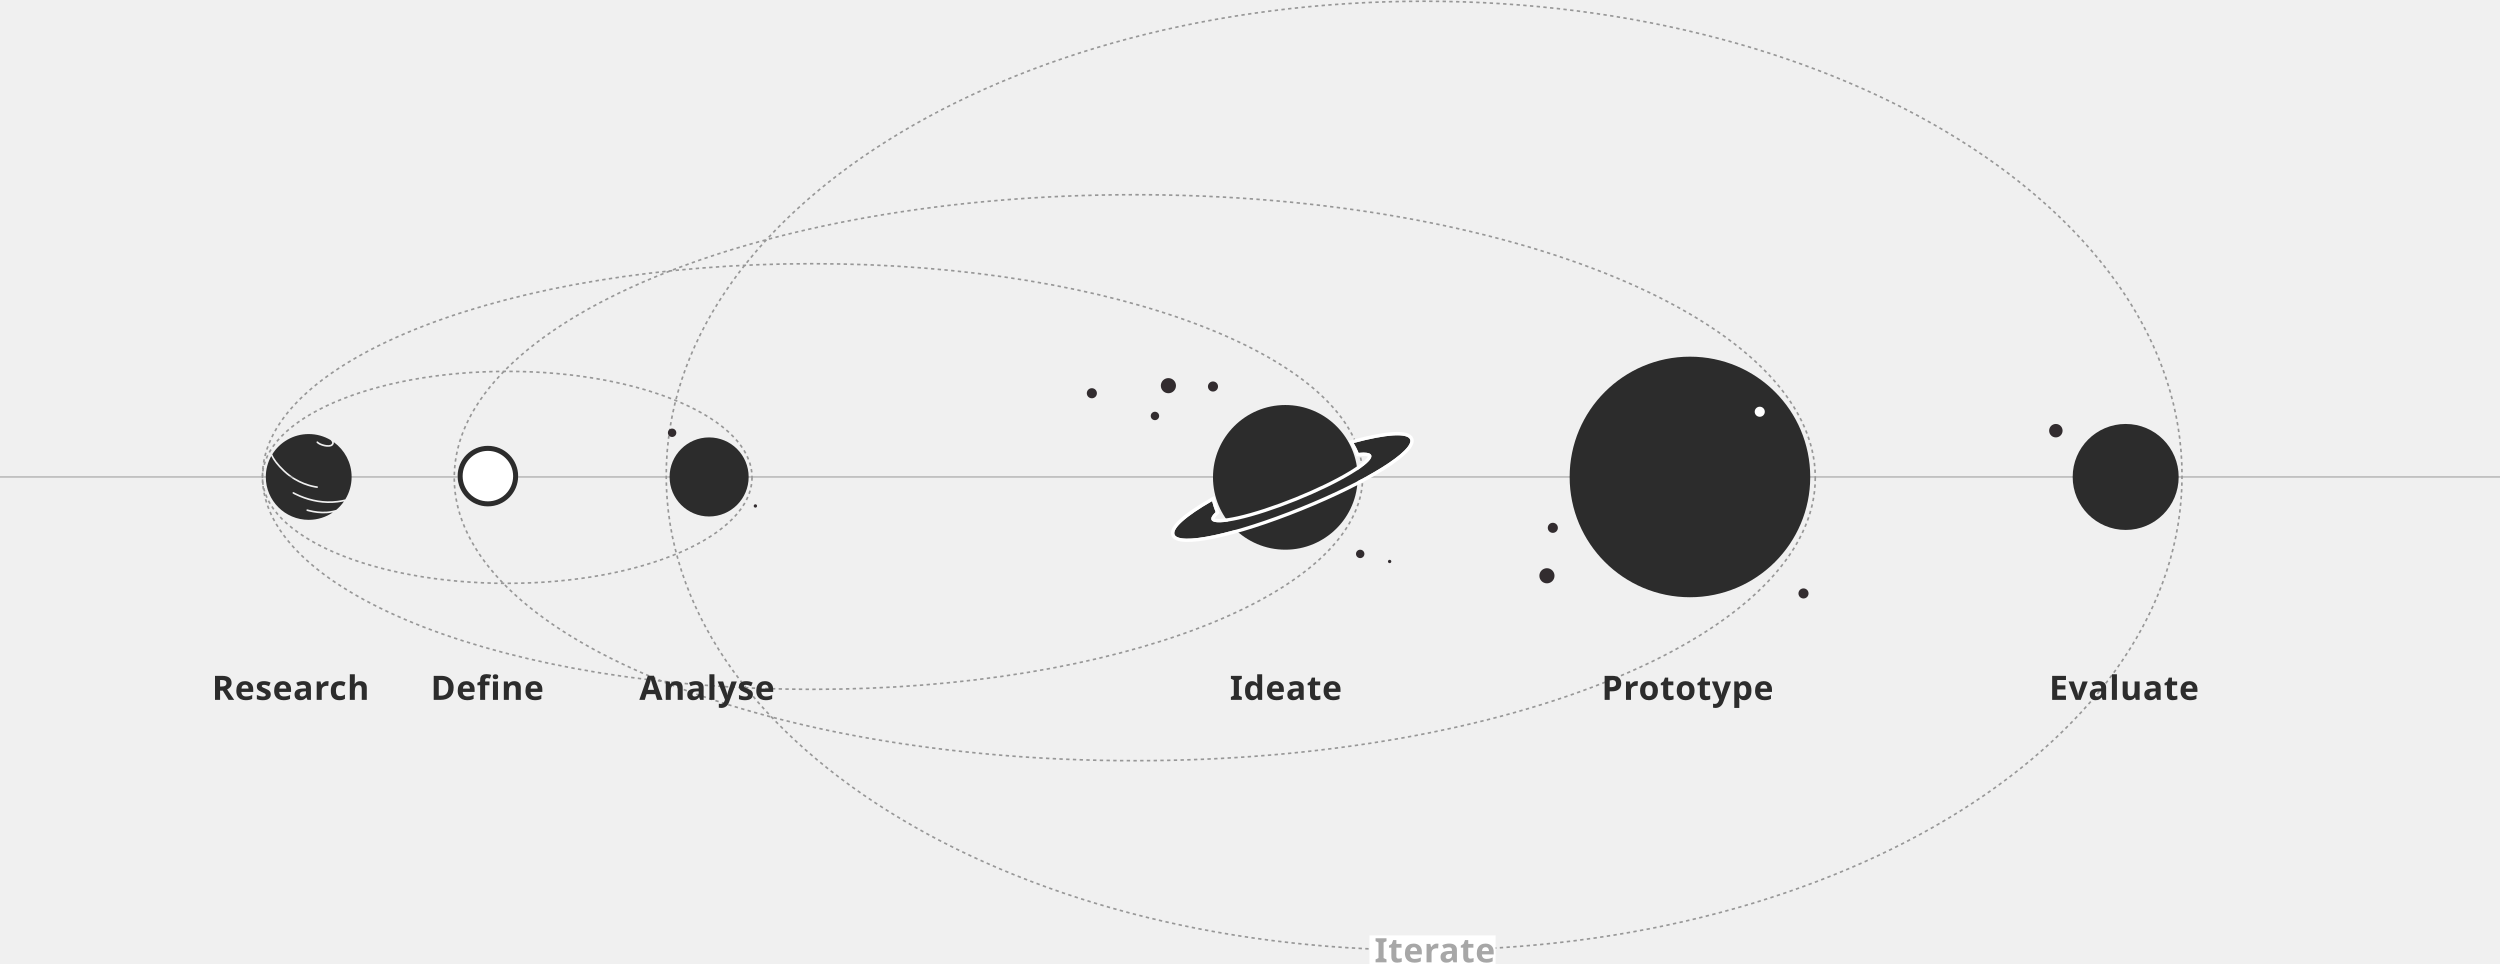
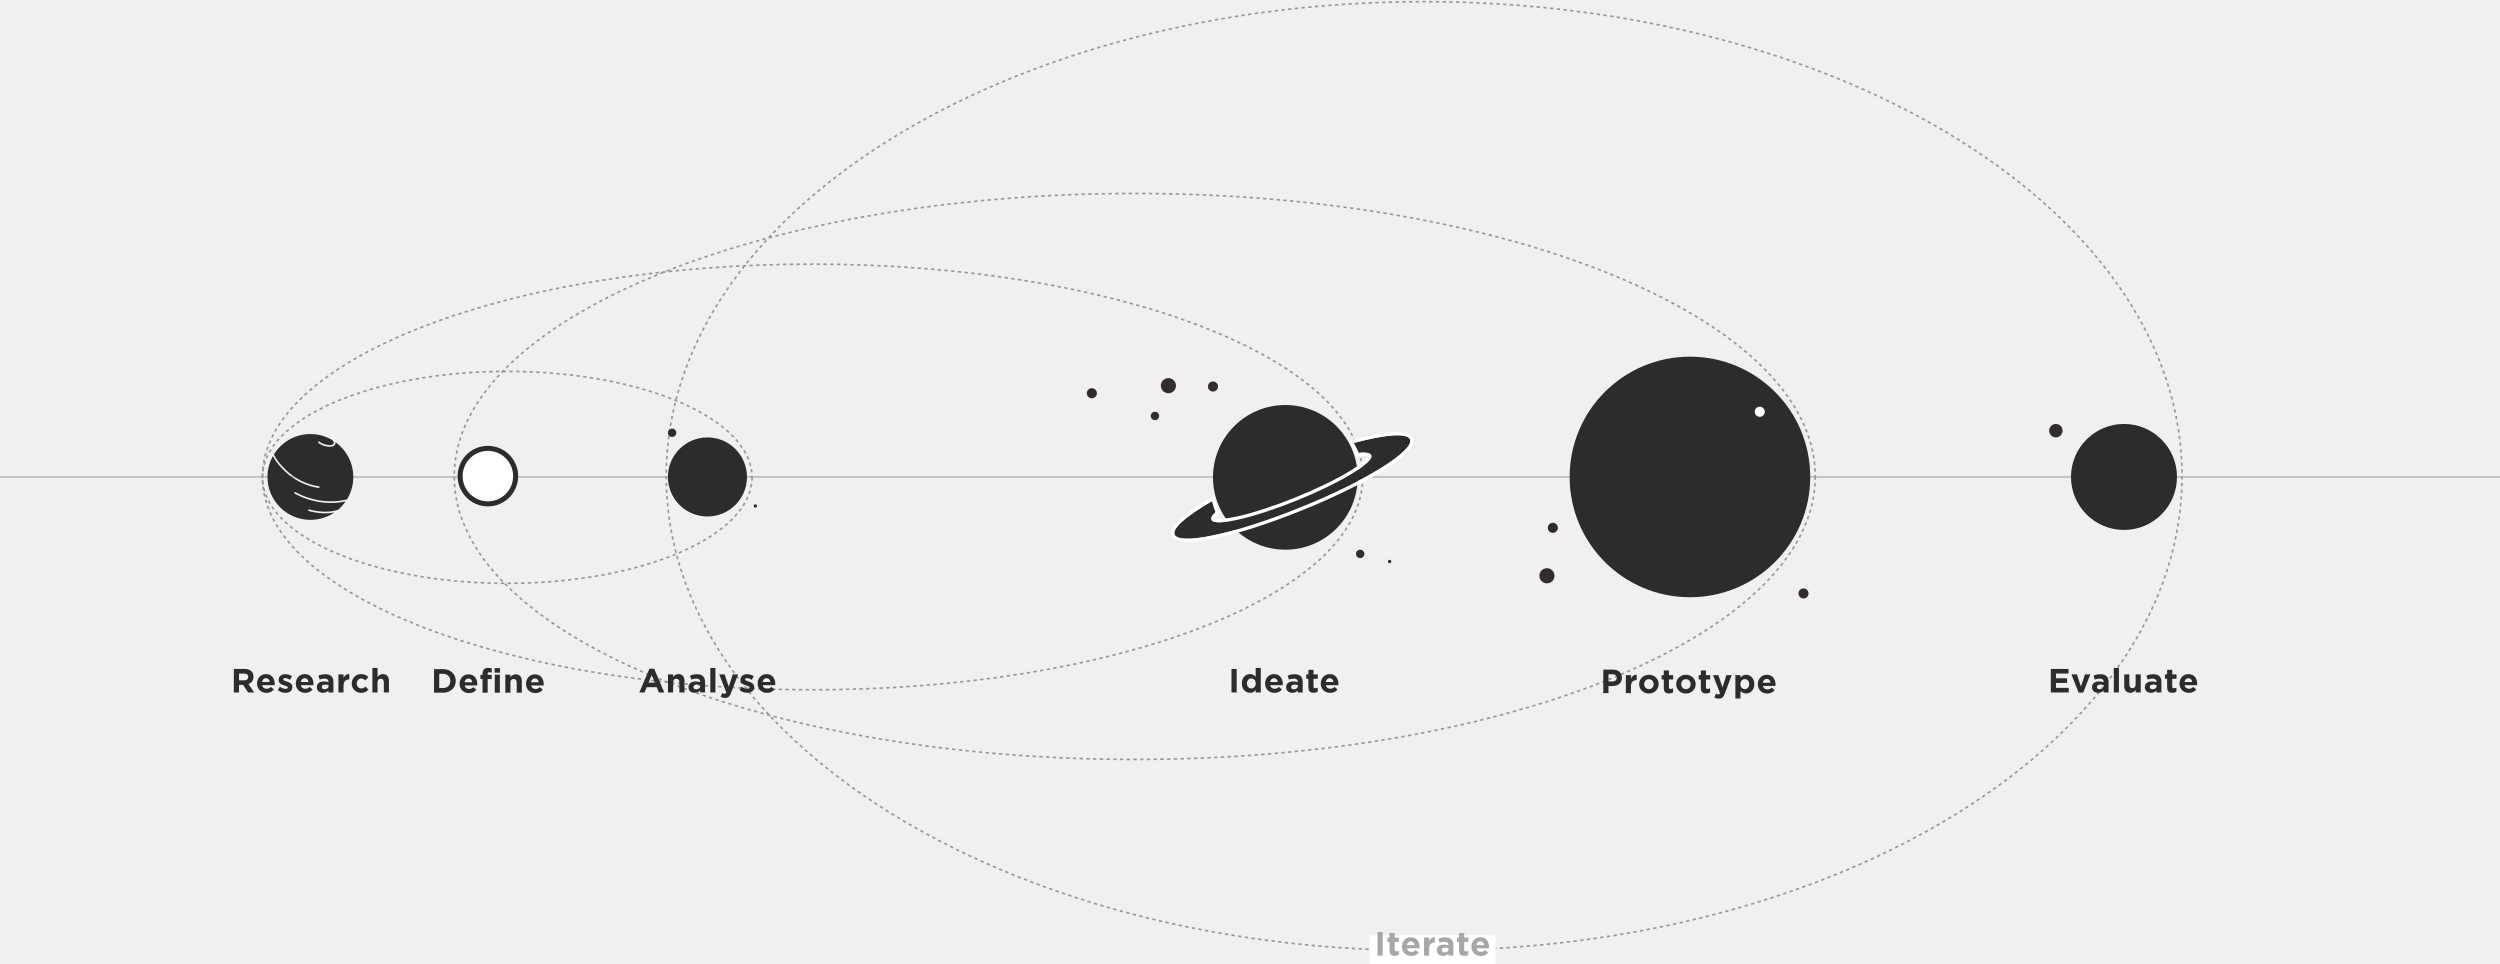
<svg xmlns="http://www.w3.org/2000/svg" xmlns:xlink="http://www.w3.org/1999/xlink" width="1486px" height="573px" viewBox="0 0 1486 573" version="1.1">
  <defs>
    <circle id="path-1" cx="290" cy="283" r="18" />
    <path d="M22.466,57.108 C7.449,65.745 -1.361,73.241 0.172,77.035 C2.862,83.692 36.383,76.426 75.044,60.805 C113.706,45.185 142.866,27.126 140.177,20.469 C138.534,16.404 125.395,17.531 106.608,22.582 C107.719,24.434 108.712,26.387 109.575,28.435 C113.814,28.025 116.491,28.443 117.046,29.815 C118.786,34.122 98.939,46.203 72.717,56.797 C46.494,67.392 23.826,72.488 22.086,68.181 C21.651,67.106 22.562,65.546 24.581,63.646 C24.566,63.608 24.55,63.569 24.534,63.53 C23.678,61.411 22.991,59.265 22.466,57.108 Z" id="path-2" />
  </defs>
  <g id="Content" stroke="none" stroke-width="1" fill="none" fill-rule="evenodd">
-     <g id="Artboard-Copy-2" transform="translate(-505, -3162)">
-       <g id="Group-10" transform="translate(505, 3162)">
-         <path d="M0.5,283.5 L1485.501,283.5" id="Line" stroke="#BCBCBC" stroke-linecap="square" />
-         <circle id="Oval-Copy-6" fill="#2C2C2C" cx="1263.5" cy="283.5" r="31.5" />
-         <circle id="Oval-Copy-7" fill="#2C2C2C" cx="421.5" cy="283.5" r="23.5" />
-         <g id="Oval-Copy-9">
-           <use fill="#FFFFFF" fill-rule="evenodd" xlink:href="#path-1" />
-           <circle stroke="#2C2C2C" stroke-width="3" cx="290" cy="283" r="16.5" />
+     <g id="Artboard-4">
+       <path d="M0.5,283.5 L1485.501,283.5" id="Line" stroke="#BCBCBC" stroke-linecap="square" />
+       <circle id="Oval-Copy-6" fill="#2C2C2C" cx="1262.5" cy="283.5" r="31.5" />
+       <circle id="Oval-Copy-7" fill="#2C2C2C" cx="420.5" cy="283.5" r="23.5" />
+       <g id="Oval-Copy-9">
+         <use fill="#FFFFFF" fill-rule="evenodd" xlink:href="#path-1" />
+         <circle stroke="#2C2C2C" stroke-width="3" cx="290" cy="283" r="16.5" />
+       </g>
+       <circle id="Oval-Copy-11" fill="#2C2C2C" cx="1004.5" cy="283.5" r="71.5" />
+       <ellipse id="Oval-4-Copy-5" stroke="#979797" stroke-dasharray="2" cx="846.5" cy="283" rx="450.5" ry="282" />
+       <ellipse id="Oval-4-Copy-6" stroke="#979797" stroke-dasharray="2,2" cx="483" cy="283.5" rx="327" ry="126.5" />
+       <ellipse id="Oval-4-Copy-7" stroke="#979797" stroke-dasharray="2,2" cx="301.5" cy="283.742" rx="145.5" ry="63" />
+       <g id="Group-9" transform="translate(698, 240.7421)">
+         <circle id="Oval-Copy-18" fill="#2C2C2C" cx="66" cy="43" r="43" />
+         <g id="Combined-Shape">
+           <use fill="#2C2C2C" fill-rule="evenodd" xlink:href="#path-2" />
+           <path stroke="#FFFFFF" stroke-width="2" d="M21.968,56.241 C5.922,65.47 -2.558,72.947 -0.755,77.409 C2.304,84.98 35.909,77.696 75.419,61.733 C114.929,45.77 144.163,27.665 141.104,20.095 C139.185,15.346 126.363,16.235 106.348,21.616 L105.069,21.96 L105.75,23.096 C106.846,24.923 107.816,26.835 108.653,28.823 L108.938,29.501 L109.671,29.43 C113.564,29.054 115.821,29.454 116.118,30.189 C116.665,31.542 112.562,35.398 104.847,40.094 C96.638,45.091 85.059,50.732 72.342,55.87 C59.626,61.008 47.378,64.994 38.001,67.102 C29.189,69.083 23.56,69.159 23.013,67.806 C22.8,67.279 23.488,66.048 25.267,64.375 L25.768,63.902 L25.506,63.265 C25.484,63.211 25.484,63.211 25.461,63.156 C24.63,61.098 23.955,59 23.438,56.872 L23.123,55.577 L21.968,56.241 Z" />
        </g>
-         <circle id="Oval-Copy-11" fill="#2C2C2C" cx="1004.5" cy="283.5" r="71.5" />
-         <ellipse id="Oval-4-Copy-5" stroke="#979797" stroke-dasharray="2" cx="846.5" cy="282.742" rx="450.5" ry="282" />
-         <ellipse id="Oval-4-Copy-6" stroke="#979797" stroke-dasharray="2,2" cx="483" cy="283.242" rx="327" ry="126.5" />
-         <ellipse id="Oval-4-Copy-7" stroke="#979797" stroke-dasharray="2,2" cx="301.5" cy="283.742" rx="145.5" ry="63" />
-         <g id="Group-9" transform="translate(698, 240.7421)">
-           <circle id="Oval-Copy-18" fill="#2C2C2C" cx="66" cy="43" r="43" />
-           <g id="Combined-Shape">
-             <use fill="#2C2C2C" fill-rule="evenodd" xlink:href="#path-2" />
-             <path stroke="#FFFFFF" stroke-width="2" d="M21.968,56.241 C5.922,65.47 -2.558,72.947 -0.755,77.409 C2.304,84.98 35.909,77.696 75.419,61.733 C114.929,45.77 144.163,27.665 141.104,20.095 C139.185,15.346 126.363,16.235 106.348,21.616 L105.069,21.96 L105.75,23.096 C106.846,24.923 107.816,26.835 108.653,28.823 L108.938,29.501 L109.671,29.43 C113.564,29.054 115.821,29.454 116.118,30.189 C116.665,31.542 112.562,35.398 104.847,40.094 C96.638,45.091 85.059,50.732 72.342,55.87 C59.626,61.008 47.378,64.994 38.001,67.102 C29.189,69.083 23.56,69.159 23.013,67.806 C22.8,67.279 23.488,66.048 25.267,64.375 L25.768,63.902 L25.506,63.265 C25.484,63.211 25.484,63.211 25.461,63.156 C24.63,61.098 23.955,59 23.438,56.872 L23.123,55.577 L21.968,56.241 Z" />
-           </g>
-         </g>
-         <circle id="Oval-2-Copy-4" fill="#FFFFFF" cx="1046" cy="244.742" r="3" />
-         <circle id="Oval-2-Copy-14" fill="#322C2F" cx="721" cy="229.742" r="3" />
-         <circle id="Oval-2-Copy-15" fill="#322C2F" cx="649" cy="233.742" r="3" />
-         <circle id="Oval-2-Copy-16" fill="#322C2F" cx="694.5" cy="229.242" r="4.5" />
-         <circle id="Oval-2-Copy-17" fill="#322C2F" cx="919.5" cy="342.242" r="4.5" />
-         <circle id="Oval-2-Copy-18" fill="#322C2F" cx="1072" cy="352.742" r="3" />
-         <circle id="Oval-2-Copy-19" fill="#322C2F" cx="1222" cy="256" r="4" />
-         <circle id="Oval-2-Copy-20" fill="#322C2F" cx="923" cy="313.742" r="3" />
-         <circle id="Oval-2-Copy-21" fill="#322C2F" cx="686.5" cy="247.242" r="2.5" />
-         <circle id="Oval-2-Copy-22" fill="#322C2F" cx="808.5" cy="329.242" r="2.5" />
-         <circle id="Oval-2-Copy-23" fill="#322C2F" cx="826" cy="333.742" r="1" />
-         <circle id="Oval-2-Copy-24" fill="#322C2F" cx="399.5" cy="257.242" r="2.5" />
-         <circle id="Oval-2-Copy-25" fill="#322C2F" transform="translate(449, 300.7421) scale(1, -1) translate(-449, -300.7421) " cx="449" cy="300.742" r="1" />
-         <ellipse id="Oval-4-Copy-8" stroke="#979797" stroke-dasharray="2,2" cx="674.5" cy="283.947" rx="404.5" ry="168.205" />
-         <path d="M198.413,262.813 C204.826,267.445 209,274.985 209,283.5 C209,288.383 207.627,292.946 205.247,296.824 C203.832,297.181 202.253,297.472 200.501,297.691 C192.695,298.665 185.125,297.201 178.421,294.387 C177.36,293.942 176.417,293.5 175.603,293.08 C175.319,292.934 175.072,292.801 174.863,292.685 C174.739,292.616 174.657,292.568 174.617,292.544 C174.38,292.402 174.073,292.479 173.931,292.716 C173.789,292.953 173.867,293.26 174.104,293.402 C174.152,293.431 174.243,293.484 174.376,293.558 C174.594,293.68 174.851,293.818 175.145,293.969 C175.982,294.4 176.949,294.854 178.034,295.309 C184.887,298.185 192.624,299.681 200.624,298.683 C202,298.511 203.275,298.295 204.453,298.038 C203.151,299.91 201.605,301.6 199.86,303.061 C198.598,303.436 197.171,303.737 195.592,303.943 C195.147,304.001 194.695,304.046 194.235,304.079 C190.645,304.336 186.965,303.853 183.747,303.035 C183.274,302.914 182.939,302.818 182.765,302.764 C182.501,302.681 182.221,302.828 182.138,303.091 C182.055,303.355 182.202,303.635 182.465,303.718 C182.515,303.733 182.608,303.761 182.741,303.799 C182.96,303.862 183.214,303.931 183.501,304.004 C186.813,304.846 190.593,305.342 194.307,305.077 C194.785,305.042 195.257,304.995 195.721,304.935 C196.46,304.838 197.168,304.721 197.844,304.586 C193.758,307.371 188.819,309 183.5,309 C169.417,309 158,297.583 158,283.5 C158,278.986 159.173,274.745 161.231,271.067 C162.376,273.622 164.7,276.677 168.458,280.269 C169.566,281.327 170.727,282.302 171.934,283.197 C175.544,285.87 179.411,287.723 183.279,288.901 C184.634,289.314 185.893,289.613 187.024,289.817 C187.422,289.888 187.776,289.943 188.082,289.983 C188.268,290.007 188.398,290.021 188.469,290.027 C188.744,290.051 188.986,289.847 189.01,289.572 C189.034,289.297 188.83,289.055 188.555,289.031 C188.499,289.026 188.383,289.013 188.211,288.991 C187.921,288.953 187.583,288.901 187.202,288.832 C186.107,288.635 184.886,288.345 183.57,287.944 C179.806,286.798 176.042,284.994 172.529,282.393 C171.355,281.523 170.226,280.575 169.149,279.546 C165.071,275.649 162.781,272.506 161.851,270.019 C166.355,262.802 174.367,258 183.5,258 C188.246,258 192.69,259.297 196.495,261.555 C197.519,262.529 197.717,263.369 197.02,264.046 C195.602,265.425 190.179,263.922 188.986,262.509 C188.808,262.297 188.493,262.271 188.282,262.449 C188.071,262.627 188.044,262.942 188.222,263.153 C189.741,264.955 195.795,266.631 197.717,264.763 C198.331,264.167 198.54,263.5 198.413,262.813 Z" id="Combined-Shape" fill="#2C2C2C" />
-         <text id="Evaluate" font-family="Gotham-Bold, Gotham" font-size="20" font-weight="bold" line-spacing="12" letter-spacing="0.364" fill="#2C2C2C">
-           <tspan x="1218" y="416">Evaluate</tspan>
-         </text>
-         <text id="Define" font-family="Gotham-Bold, Gotham" font-size="20" font-weight="bold" line-spacing="12" letter-spacing="0.364" fill="#2C2C2C">
-           <tspan x="256" y="416">Define</tspan>
-         </text>
-         <text id="Research" font-family="Gotham-Bold, Gotham" font-size="20" font-weight="bold" line-spacing="12" letter-spacing="0.364" fill="#2C2C2C">
-           <tspan x="126" y="416">Research</tspan>
-         </text>
-         <text id="Analyse" font-family="Gotham-Bold, Gotham" font-size="20" font-weight="bold" line-spacing="12" letter-spacing="0.364" fill="#2C2C2C">
-           <tspan x="380" y="416">Analyse</tspan>
-         </text>
-         <text id="Prototype" font-family="Gotham-Bold, Gotham" font-size="20" font-weight="bold" line-spacing="12" letter-spacing="0.364" fill="#2C2C2C">
-           <tspan x="952" y="416">Prototype</tspan>
-         </text>
-         <text id="Ideate" font-family="Gotham-Bold, Gotham" font-size="20" font-weight="bold" line-spacing="12" letter-spacing="0.364" fill="#2C2C2C">
-           <tspan x="731" y="416">Ideate</tspan>
-         </text>
-         <rect id="Rectangle-12" fill="#FFFFFF" x="814" y="556" width="75" height="17" />
-         <text id="Iterate" font-family="Gotham-Bold, Gotham" font-size="20" font-weight="bold" line-spacing="12" letter-spacing="0.364" fill="#A7A7A7">
-           <tspan x="817" y="572">Iterate</tspan>
-         </text>
      </g>
+       <circle id="Oval-2-Copy-4" fill="#FFFFFF" cx="1046" cy="244.742" r="3" />
+       <circle id="Oval-2-Copy-14" fill="#322C2F" cx="721" cy="229.742" r="3" />
+       <circle id="Oval-2-Copy-15" fill="#322C2F" cx="649" cy="233.742" r="3" />
+       <circle id="Oval-2-Copy-16" fill="#322C2F" cx="694.5" cy="229.242" r="4.5" />
+       <circle id="Oval-2-Copy-17" fill="#322C2F" cx="919.5" cy="342.242" r="4.5" />
+       <circle id="Oval-2-Copy-18" fill="#322C2F" cx="1072" cy="352.742" r="3" />
+       <circle id="Oval-2-Copy-19" fill="#322C2F" cx="1222" cy="256" r="4" />
+       <circle id="Oval-2-Copy-20" fill="#322C2F" cx="923" cy="313.742" r="3" />
+       <circle id="Oval-2-Copy-21" fill="#322C2F" cx="686.5" cy="247.242" r="2.5" />
+       <circle id="Oval-2-Copy-22" fill="#322C2F" cx="808.5" cy="329.242" r="2.5" />
+       <circle id="Oval-2-Copy-23" fill="#322C2F" cx="826" cy="333.742" r="1" />
+       <circle id="Oval-2-Copy-24" fill="#322C2F" cx="399.5" cy="257.242" r="2.5" />
+       <circle id="Oval-2-Copy-25" fill="#322C2F" transform="translate(449, 300.7421) scale(1, -1) translate(-449, -300.7421) " cx="449" cy="300.742" r="1" />
+       <ellipse id="Oval-4-Copy-8" stroke="#979797" stroke-dasharray="2,2" cx="674.5" cy="283.205" rx="404.5" ry="168.205" />
+       <path d="M199.413,262.813 C205.826,267.445 210,274.985 210,283.5 C210,288.383 208.627,292.946 206.247,296.824 C204.832,297.181 203.253,297.472 201.501,297.691 C193.695,298.665 186.125,297.201 179.421,294.387 C178.36,293.942 177.417,293.5 176.603,293.08 C176.319,292.934 176.072,292.801 175.863,292.685 C175.739,292.616 175.657,292.568 175.617,292.544 C175.38,292.402 175.073,292.479 174.931,292.716 C174.789,292.953 174.867,293.26 175.104,293.402 C175.152,293.431 175.243,293.484 175.376,293.558 C175.594,293.68 175.851,293.818 176.145,293.969 C176.982,294.4 177.949,294.854 179.034,295.309 C185.887,298.185 193.624,299.681 201.624,298.683 C203,298.511 204.275,298.295 205.453,298.038 C204.151,299.91 202.605,301.6 200.86,303.061 C199.598,303.436 198.171,303.737 196.592,303.943 C196.147,304.001 195.695,304.046 195.235,304.079 C191.645,304.336 187.965,303.853 184.747,303.035 C184.274,302.914 183.939,302.818 183.765,302.764 C183.501,302.681 183.221,302.828 183.138,303.091 C183.055,303.355 183.202,303.635 183.465,303.718 C183.515,303.733 183.608,303.761 183.741,303.799 C183.96,303.862 184.214,303.931 184.501,304.004 C187.813,304.846 191.593,305.342 195.307,305.077 C195.785,305.042 196.257,304.995 196.721,304.935 C197.46,304.838 198.168,304.721 198.844,304.586 C194.758,307.371 189.819,309 184.5,309 C170.417,309 159,297.583 159,283.5 C159,278.986 160.173,274.745 162.231,271.067 C163.376,273.622 165.7,276.677 169.458,280.269 C170.566,281.327 171.727,282.302 172.934,283.197 C176.544,285.87 180.411,287.723 184.279,288.901 C185.634,289.314 186.893,289.613 188.024,289.817 C188.422,289.888 188.776,289.943 189.082,289.983 C189.268,290.007 189.398,290.021 189.469,290.027 C189.744,290.051 189.986,289.847 190.01,289.572 C190.034,289.297 189.83,289.055 189.555,289.031 C189.499,289.026 189.383,289.013 189.211,288.991 C188.921,288.953 188.583,288.901 188.202,288.832 C187.107,288.635 185.886,288.345 184.57,287.944 C180.806,286.798 177.042,284.994 173.529,282.393 C172.355,281.523 171.226,280.575 170.149,279.546 C166.071,275.649 163.781,272.506 162.851,270.019 C167.355,262.802 175.367,258 184.5,258 C189.246,258 193.69,259.297 197.495,261.555 C198.519,262.529 198.717,263.369 198.02,264.046 C196.602,265.425 191.179,263.922 189.986,262.509 C189.808,262.297 189.493,262.271 189.282,262.449 C189.071,262.627 189.044,262.942 189.222,263.153 C190.741,264.955 196.795,266.631 198.717,264.763 C199.331,264.167 199.54,263.5 199.413,262.813 Z" id="Combined-Shape" fill="#2C2C2C" />
+       <path d="M1219,411.6 L1229.66,411.6 L1229.66,408.86 L1222.06,408.86 L1222.06,405.92 L1228.66,405.92 L1228.66,403.18 L1222.06,403.18 L1222.06,400.34 L1229.56,400.34 L1229.56,397.6 L1219,397.6 L1219,411.6 Z M1235.504,411.68 L1238.264,411.68 L1242.484,400.88 L1239.324,400.88 L1236.904,408.06 L1234.504,400.88 L1231.284,400.88 L1235.504,411.68 Z M1247.147,411.8 C1245.127,411.8 1243.467,410.64 1243.467,408.52 L1243.467,408.48 C1243.467,406.14 1245.247,405.06 1247.787,405.06 C1248.867,405.06 1249.647,405.24 1250.407,405.5 L1250.407,405.32 C1250.407,404.06 1249.627,403.36 1248.107,403.36 C1246.947,403.36 1246.127,403.58 1245.147,403.94 L1244.387,401.62 C1245.567,401.1 1246.727,400.76 1248.547,400.76 C1250.207,400.76 1251.407,401.2 1252.167,401.96 C1252.967,402.76 1253.327,403.94 1253.327,405.38 L1253.327,411.6 L1250.387,411.6 L1250.387,410.44 C1249.647,411.26 1248.627,411.8 1247.147,411.8 Z M1248.067,409.7 C1249.487,409.7 1250.447,408.92 1250.447,407.82 L1250.447,407.28 C1249.927,407.04 1249.247,406.88 1248.507,406.88 C1247.207,406.88 1246.407,407.4 1246.407,408.36 L1246.407,408.4 C1246.407,409.22 1247.087,409.7 1248.067,409.7 Z M1256.451,411.6 L1259.491,411.6 L1259.491,397 L1256.451,397 L1256.451,411.6 Z M1266.275,411.8 C1267.815,411.8 1268.715,410.98 1269.415,410.08 L1269.415,411.6 L1272.455,411.6 L1272.455,400.88 L1269.415,400.88 L1269.415,406.86 C1269.415,408.3 1268.675,409.04 1267.515,409.04 C1266.355,409.04 1265.675,408.3 1265.675,406.86 L1265.675,400.88 L1262.635,400.88 L1262.635,407.82 C1262.635,410.28 1263.975,411.8 1266.275,411.8 Z M1278.578,411.8 C1276.558,411.8 1274.898,410.64 1274.898,408.52 L1274.898,408.48 C1274.898,406.14 1276.678,405.06 1279.218,405.06 C1280.298,405.06 1281.078,405.24 1281.838,405.5 L1281.838,405.32 C1281.838,404.06 1281.058,403.36 1279.538,403.36 C1278.378,403.36 1277.558,403.58 1276.578,403.94 L1275.818,401.62 C1276.998,401.1 1278.158,400.76 1279.978,400.76 C1281.638,400.76 1282.838,401.2 1283.598,401.96 C1284.398,402.76 1284.758,403.94 1284.758,405.38 L1284.758,411.6 L1281.818,411.6 L1281.818,410.44 C1281.078,411.26 1280.058,411.8 1278.578,411.8 Z M1279.498,409.7 C1280.918,409.7 1281.878,408.92 1281.878,407.82 L1281.878,407.28 C1281.358,407.04 1280.678,406.88 1279.938,406.88 C1278.638,406.88 1277.838,407.4 1277.838,408.36 L1277.838,408.4 C1277.838,409.22 1278.518,409.7 1279.498,409.7 Z M1291.262,411.78 C1292.282,411.78 1293.022,411.54 1293.662,411.16 L1293.662,408.72 C1293.222,408.96 1292.722,409.1 1292.162,409.1 C1291.482,409.1 1291.182,408.76 1291.182,408.06 L1291.182,403.48 L1293.702,403.48 L1293.702,400.88 L1291.182,400.88 L1291.182,398.14 L1288.142,398.14 L1288.142,400.88 L1286.862,400.88 L1286.862,403.48 L1288.142,403.48 L1288.142,408.56 C1288.142,411.04 1289.402,411.78 1291.262,411.78 Z M1301.085,411.84 C1297.865,411.84 1295.485,409.58 1295.485,406.3 L1295.485,406.26 C1295.485,403.2 1297.665,400.68 1300.785,400.68 C1304.365,400.68 1306.005,403.46 1306.005,406.5 C1306.005,406.74 1305.985,407.02 1305.965,407.3 L1298.505,407.3 C1298.805,408.68 1299.765,409.4 1301.125,409.4 C1302.145,409.4 1302.885,409.08 1303.725,408.3 L1305.465,409.84 C1304.465,411.08 1303.025,411.84 1301.085,411.84 Z M1298.465,405.4 L1303.045,405.4 C1302.865,404.04 1302.065,403.12 1300.785,403.12 C1299.525,403.12 1298.705,404.02 1298.465,405.4 Z" id="Evaluate" fill="#2C2C2C" />
+       <path d="M258,411.74 L258,397.74 L263.46,397.74 C267.86,397.74 270.9,400.76 270.9,404.7 L270.9,404.74 C270.9,408.68 267.86,411.74 263.46,411.74 L258,411.74 Z M263.46,400.52 L261.08,400.52 L261.08,408.96 L263.46,408.96 C265.98,408.96 267.68,407.26 267.68,404.78 L267.68,404.74 C267.68,402.26 265.98,400.52 263.46,400.52 Z M278.764,411.98 C275.544,411.98 273.164,409.72 273.164,406.44 L273.164,406.4 C273.164,403.34 275.344,400.82 278.464,400.82 C282.044,400.82 283.684,403.6 283.684,406.64 C283.684,406.88 283.664,407.16 283.644,407.44 L276.184,407.44 C276.484,408.82 277.444,409.54 278.804,409.54 C279.824,409.54 280.564,409.22 281.404,408.44 L283.144,409.98 C282.144,411.22 280.704,411.98 278.764,411.98 Z M276.144,405.54 L280.724,405.54 C280.544,404.18 279.744,403.26 278.464,403.26 C277.204,403.26 276.384,404.16 276.144,405.54 Z M286.827,411.74 L289.867,411.74 L289.867,403.62 L292.287,403.62 L292.287,401.14 L289.827,401.14 L289.827,400.72 C289.827,399.92 290.227,399.56 290.927,399.56 C291.447,399.56 291.867,399.66 292.307,399.82 L292.307,397.3 C291.747,397.12 291.107,397 290.147,397 C289.067,397 288.247,397.28 287.687,397.84 C287.127,398.4 286.827,399.26 286.827,400.44 L286.827,401.12 L285.567,401.12 L285.567,403.62 L286.827,403.62 L286.827,411.74 Z M294.087,411.74 L297.127,411.74 L297.127,401.02 L294.087,401.02 L294.087,411.74 Z M294.007,399.84 L297.207,399.84 L297.207,397.14 L294.007,397.14 L294.007,399.84 Z M300.351,411.74 L303.391,411.74 L303.391,405.76 C303.391,404.32 304.131,403.58 305.291,403.58 C306.451,403.58 307.131,404.32 307.131,405.76 L307.131,411.74 L310.171,411.74 L310.171,404.8 C310.171,402.34 308.831,400.82 306.531,400.82 C304.991,400.82 304.091,401.64 303.391,402.54 L303.391,401.02 L300.351,401.02 L300.351,411.74 Z M318.255,411.98 C315.035,411.98 312.655,409.72 312.655,406.44 L312.655,406.4 C312.655,403.34 314.835,400.82 317.955,400.82 C321.535,400.82 323.175,403.6 323.175,406.64 C323.175,406.88 323.155,407.16 323.135,407.44 L315.675,407.44 C315.975,408.82 316.935,409.54 318.295,409.54 C319.315,409.54 320.055,409.22 320.895,408.44 L322.635,409.98 C321.635,411.22 320.195,411.98 318.255,411.98 Z M315.635,405.54 L320.215,405.54 C320.035,404.18 319.235,403.26 317.955,403.26 C316.695,403.26 315.875,404.16 315.635,405.54 Z" id="Define" fill="#2C2C2C" />
+       <path d="M139,411.6 L139,397.6 L145.4,397.6 C147.18,397.6 148.56,398.1 149.48,399.02 C150.26,399.8 150.68,400.9 150.68,402.22 L150.68,402.26 C150.68,404.52 149.46,405.94 147.68,406.6 L151.1,411.6 L147.5,411.6 L144.5,407.12 L142.08,407.12 L142.08,411.6 L139,411.6 Z M142.08,404.4 L145.2,404.4 C146.7,404.4 147.56,403.6 147.56,402.42 L147.56,402.38 C147.56,401.06 146.64,400.38 145.14,400.38 L142.08,400.38 L142.08,404.4 Z M158.384,411.84 C155.164,411.84 152.784,409.58 152.784,406.3 L152.784,406.26 C152.784,403.2 154.964,400.68 158.084,400.68 C161.664,400.68 163.304,403.46 163.304,406.5 C163.304,406.74 163.284,407.02 163.264,407.3 L155.804,407.3 C156.104,408.68 157.064,409.4 158.424,409.4 C159.444,409.4 160.184,409.08 161.024,408.3 L162.764,409.84 C161.764,411.08 160.324,411.84 158.384,411.84 Z M155.764,405.4 L160.344,405.4 C160.164,404.04 159.364,403.12 158.084,403.12 C156.824,403.12 156.004,404.02 155.764,405.4 Z M169.687,411.8 C172.007,411.8 173.787,410.72 173.787,408.34 L173.787,408.3 C173.787,406.34 172.047,405.62 170.547,405.12 C169.387,404.72 168.367,404.44 168.367,403.84 L168.367,403.8 C168.367,403.38 168.747,403.06 169.487,403.06 C170.267,403.06 171.327,403.44 172.387,404.06 L173.547,401.96 C172.387,401.18 170.907,400.72 169.547,400.72 C167.387,400.72 165.627,401.94 165.627,404.12 L165.627,404.16 C165.627,406.24 167.327,406.94 168.827,407.38 C170.007,407.74 171.047,407.96 171.047,408.62 L171.047,408.66 C171.047,409.14 170.647,409.46 169.767,409.46 C168.767,409.46 167.547,409.02 166.387,408.18 L165.087,410.18 C166.507,411.3 168.187,411.8 169.687,411.8 Z M181.411,411.84 C178.191,411.84 175.811,409.58 175.811,406.3 L175.811,406.26 C175.811,403.2 177.991,400.68 181.111,400.68 C184.691,400.68 186.331,403.46 186.331,406.5 C186.331,406.74 186.311,407.02 186.291,407.3 L178.831,407.3 C179.131,408.68 180.091,409.4 181.451,409.4 C182.471,409.4 183.211,409.08 184.051,408.3 L185.791,409.84 C184.791,411.08 183.351,411.84 181.411,411.84 Z M178.791,405.4 L183.371,405.4 C183.191,404.04 182.391,403.12 181.111,403.12 C179.851,403.12 179.031,404.02 178.791,405.4 Z M191.995,411.8 C189.975,411.8 188.315,410.64 188.315,408.52 L188.315,408.48 C188.315,406.14 190.095,405.06 192.635,405.06 C193.715,405.06 194.495,405.24 195.255,405.5 L195.255,405.32 C195.255,404.06 194.475,403.36 192.955,403.36 C191.795,403.36 190.975,403.58 189.995,403.94 L189.235,401.62 C190.415,401.1 191.575,400.76 193.395,400.76 C195.055,400.76 196.255,401.2 197.015,401.96 C197.815,402.76 198.175,403.94 198.175,405.38 L198.175,411.6 L195.235,411.6 L195.235,410.44 C194.495,411.26 193.475,411.8 191.995,411.8 Z M192.915,409.7 C194.335,409.7 195.295,408.92 195.295,407.82 L195.295,407.28 C194.775,407.04 194.095,406.88 193.355,406.88 C192.055,406.88 191.255,407.4 191.255,408.36 L191.255,408.4 C191.255,409.22 191.935,409.7 192.915,409.7 Z M201.158,411.6 L204.198,411.6 L204.198,407.64 C204.198,405.08 205.438,403.86 207.458,403.86 L207.618,403.86 L207.618,400.68 C205.818,400.6 204.818,401.56 204.198,403.04 L204.198,400.88 L201.158,400.88 L201.158,411.6 Z M214.642,411.84 C216.782,411.84 217.982,411.02 219.022,409.88 L217.242,408.08 C216.502,408.78 215.802,409.22 214.782,409.22 C213.122,409.22 212.062,407.9 212.062,406.26 L212.062,406.22 C212.062,404.64 213.142,403.3 214.662,403.3 C215.742,403.3 216.422,403.76 217.102,404.48 L218.962,402.48 C217.962,401.36 216.702,400.68 214.682,400.68 C211.402,400.68 209.062,403.2 209.062,406.26 L209.062,406.3 C209.062,409.36 211.422,411.84 214.642,411.84 Z M221.365,411.6 L224.405,411.6 L224.405,405.62 C224.405,404.18 225.145,403.44 226.305,403.44 C227.465,403.44 228.145,404.18 228.145,405.62 L228.145,411.6 L231.185,411.6 L231.185,404.66 C231.185,402.2 229.845,400.68 227.545,400.68 C226.005,400.68 225.105,401.5 224.405,402.4 L224.405,397 L221.365,397 L221.365,411.6 Z" id="Research" fill="#2C2C2C" />
+       <path d="M380,411.6 L386,397.5 L388.84,397.5 L394.84,411.6 L391.62,411.6 L390.34,408.46 L384.42,408.46 L383.14,411.6 L380,411.6 Z M385.52,405.74 L389.24,405.74 L387.38,401.2 L385.52,405.74 Z M397.044,411.6 L400.084,411.6 L400.084,405.62 C400.084,404.18 400.824,403.44 401.984,403.44 C403.144,403.44 403.824,404.18 403.824,405.62 L403.824,411.6 L406.864,411.6 L406.864,404.66 C406.864,402.2 405.524,400.68 403.224,400.68 C401.684,400.68 400.784,401.5 400.084,402.4 L400.084,400.88 L397.044,400.88 L397.044,411.6 Z M412.907,411.8 C410.887,411.8 409.227,410.64 409.227,408.52 L409.227,408.48 C409.227,406.14 411.007,405.06 413.547,405.06 C414.627,405.06 415.407,405.24 416.167,405.5 L416.167,405.32 C416.167,404.06 415.387,403.36 413.867,403.36 C412.707,403.36 411.887,403.58 410.907,403.94 L410.147,401.62 C411.327,401.1 412.487,400.76 414.307,400.76 C415.967,400.76 417.167,401.2 417.927,401.96 C418.727,402.76 419.087,403.94 419.087,405.38 L419.087,411.6 L416.147,411.6 L416.147,410.44 C415.407,411.26 414.387,411.8 412.907,411.8 Z M413.827,409.7 C415.247,409.7 416.207,408.92 416.207,407.82 L416.207,407.28 C415.687,407.04 415.007,406.88 414.267,406.88 C412.967,406.88 412.167,407.4 412.167,408.36 L412.167,408.4 C412.167,409.22 412.847,409.7 413.827,409.7 Z M422.211,411.6 L425.251,411.6 L425.251,397 L422.211,397 L422.211,411.6 Z M433.175,408.18 L430.735,400.88 L427.515,400.88 L431.715,411.64 C431.455,412.18 431.175,412.34 430.655,412.34 C430.255,412.34 429.755,412.16 429.355,411.92 L428.335,414.12 C429.115,414.58 429.935,414.86 431.035,414.86 C432.855,414.86 433.735,414.04 434.555,411.86 L438.675,400.88 L435.515,400.88 L433.175,408.18 Z M444.198,411.8 C446.518,411.8 448.298,410.72 448.298,408.34 L448.298,408.3 C448.298,406.34 446.558,405.62 445.058,405.12 C443.898,404.72 442.878,404.44 442.878,403.84 L442.878,403.8 C442.878,403.38 443.258,403.06 443.998,403.06 C444.778,403.06 445.838,403.44 446.898,404.06 L448.058,401.96 C446.898,401.18 445.418,400.72 444.058,400.72 C441.898,400.72 440.138,401.94 440.138,404.12 L440.138,404.16 C440.138,406.24 441.838,406.94 443.338,407.38 C444.518,407.74 445.558,407.96 445.558,408.62 L445.558,408.66 C445.558,409.14 445.158,409.46 444.278,409.46 C443.278,409.46 442.058,409.02 440.898,408.18 L439.598,410.18 C441.018,411.3 442.698,411.8 444.198,411.8 Z M455.922,411.84 C452.702,411.84 450.322,409.58 450.322,406.3 L450.322,406.26 C450.322,403.2 452.502,400.68 455.622,400.68 C459.202,400.68 460.842,403.46 460.842,406.5 C460.842,406.74 460.822,407.02 460.802,407.3 L453.342,407.3 C453.642,408.68 454.602,409.4 455.962,409.4 C456.982,409.4 457.722,409.08 458.562,408.3 L460.302,409.84 C459.302,411.08 457.862,411.84 455.922,411.84 Z M453.302,405.4 L457.882,405.4 C457.702,404.04 456.902,403.12 455.622,403.12 C454.362,403.12 453.542,404.02 453.302,405.4 Z" id="Analyse" fill="#2C2C2C" />
+       <path d="M953,412 L953,398 L958.72,398 C962.06,398 964.08,399.98 964.08,402.84 L964.08,402.88 C964.08,406.12 961.56,407.8 958.42,407.8 L956.08,407.8 L956.08,412 L953,412 Z M956.08,405.06 L958.52,405.06 C960.06,405.06 960.96,404.14 960.96,402.94 L960.96,402.9 C960.96,401.52 960,400.78 958.46,400.78 L956.08,400.78 L956.08,405.06 Z M966.404,412 L969.444,412 L969.444,408.04 C969.444,405.48 970.684,404.26 972.704,404.26 L972.864,404.26 L972.864,401.08 C971.064,401 970.064,401.96 969.444,403.44 L969.444,401.28 L966.404,401.28 L966.404,412 Z M980.087,412.24 C976.767,412.24 974.307,409.78 974.307,406.7 L974.307,406.66 C974.307,403.58 976.787,401.08 980.127,401.08 C983.447,401.08 985.907,403.54 985.907,406.62 L985.907,406.66 C985.907,409.74 983.427,412.24 980.087,412.24 Z M980.127,409.62 C981.867,409.62 982.907,408.28 982.907,406.7 L982.907,406.66 C982.907,405.08 981.767,403.7 980.087,403.7 C978.347,403.7 977.307,405.04 977.307,406.62 L977.307,406.66 C977.307,408.24 978.447,409.62 980.127,409.62 Z M992.091,412.18 C993.111,412.18 993.851,411.94 994.491,411.56 L994.491,409.12 C994.051,409.36 993.551,409.5 992.991,409.5 C992.311,409.5 992.011,409.16 992.011,408.46 L992.011,403.88 L994.531,403.88 L994.531,401.28 L992.011,401.28 L992.011,398.54 L988.971,398.54 L988.971,401.28 L987.691,401.28 L987.691,403.88 L988.971,403.88 L988.971,408.96 C988.971,411.44 990.231,412.18 992.091,412.18 Z M1002.095,412.24 C998.775,412.24 996.315,409.78 996.315,406.7 L996.315,406.66 C996.315,403.58 998.795,401.08 1002.135,401.08 C1005.455,401.08 1007.915,403.54 1007.915,406.62 L1007.915,406.66 C1007.915,409.74 1005.435,412.24 1002.095,412.24 Z M1002.135,409.62 C1003.875,409.62 1004.915,408.28 1004.915,406.7 L1004.915,406.66 C1004.915,405.08 1003.775,403.7 1002.095,403.7 C1000.355,403.7 999.315,405.04 999.315,406.62 L999.315,406.66 C999.315,408.24 1000.455,409.62 1002.135,409.62 Z M1014.098,412.18 C1015.118,412.18 1015.858,411.94 1016.498,411.56 L1016.498,409.12 C1016.058,409.36 1015.558,409.5 1014.998,409.5 C1014.318,409.5 1014.018,409.16 1014.018,408.46 L1014.018,403.88 L1016.538,403.88 L1016.538,401.28 L1014.018,401.28 L1014.018,398.54 L1010.978,398.54 L1010.978,401.28 L1009.698,401.28 L1009.698,403.88 L1010.978,403.88 L1010.978,408.96 C1010.978,411.44 1012.238,412.18 1014.098,412.18 Z M1023.842,408.58 L1021.402,401.28 L1018.182,401.28 L1022.382,412.04 C1022.122,412.58 1021.842,412.74 1021.322,412.74 C1020.922,412.74 1020.422,412.56 1020.022,412.32 L1019.002,414.52 C1019.782,414.98 1020.602,415.26 1021.702,415.26 C1023.522,415.26 1024.402,414.44 1025.222,412.26 L1029.342,401.28 L1026.182,401.28 L1023.842,408.58 Z M1031.505,415.2 L1031.505,401.28 L1034.545,401.28 L1034.545,402.82 C1035.285,401.82 1036.305,401.08 1037.885,401.08 C1040.385,401.08 1042.765,403.04 1042.765,406.62 L1042.765,406.66 C1042.765,410.24 1040.425,412.2 1037.885,412.2 C1036.265,412.2 1035.265,411.46 1034.545,410.6 L1034.545,415.2 L1031.505,415.2 Z M1037.105,409.62 C1038.525,409.62 1039.725,408.46 1039.725,406.66 L1039.725,406.62 C1039.725,404.84 1038.525,403.66 1037.105,403.66 C1035.685,403.66 1034.505,404.84 1034.505,406.62 L1034.505,406.66 C1034.505,408.44 1035.685,409.62 1037.105,409.62 Z M1050.449,412.24 C1047.229,412.24 1044.849,409.98 1044.849,406.7 L1044.849,406.66 C1044.849,403.6 1047.029,401.08 1050.149,401.08 C1053.729,401.08 1055.369,403.86 1055.369,406.9 C1055.369,407.14 1055.349,407.42 1055.329,407.7 L1047.869,407.7 C1048.169,409.08 1049.129,409.8 1050.489,409.8 C1051.509,409.8 1052.249,409.48 1053.089,408.7 L1054.829,410.24 C1053.829,411.48 1052.389,412.24 1050.449,412.24 Z M1047.829,405.8 L1052.409,405.8 C1052.229,404.44 1051.429,403.52 1050.149,403.52 C1048.889,403.52 1048.069,404.42 1047.829,405.8 Z" id="Prototype" fill="#2C2C2C" />
+       <path d="M732,411.6 L735.08,411.6 L735.08,397.6 L732,397.6 L732,411.6 Z M743.024,411.8 C740.524,411.8 738.144,409.84 738.144,406.26 L738.144,406.22 C738.144,402.64 740.484,400.68 743.024,400.68 C744.644,400.68 745.644,401.42 746.364,402.28 L746.364,397 L749.404,397 L749.404,411.6 L746.364,411.6 L746.364,410.06 C745.624,411.06 744.604,411.8 743.024,411.8 Z M743.804,409.22 C745.224,409.22 746.404,408.04 746.404,406.26 L746.404,406.22 C746.404,404.44 745.224,403.26 743.804,403.26 C742.384,403.26 741.184,404.42 741.184,406.22 L741.184,406.26 C741.184,408.04 742.384,409.22 743.804,409.22 Z M757.567,411.84 C754.347,411.84 751.967,409.58 751.967,406.3 L751.967,406.26 C751.967,403.2 754.147,400.68 757.267,400.68 C760.847,400.68 762.487,403.46 762.487,406.5 C762.487,406.74 762.467,407.02 762.447,407.3 L754.987,407.3 C755.287,408.68 756.247,409.4 757.607,409.4 C758.627,409.4 759.367,409.08 760.207,408.3 L761.947,409.84 C760.947,411.08 759.507,411.84 757.567,411.84 Z M754.947,405.4 L759.527,405.4 C759.347,404.04 758.547,403.12 757.267,403.12 C756.007,403.12 755.187,404.02 754.947,405.4 Z M768.151,411.8 C766.131,411.8 764.471,410.64 764.471,408.52 L764.471,408.48 C764.471,406.14 766.251,405.06 768.791,405.06 C769.871,405.06 770.651,405.24 771.411,405.5 L771.411,405.32 C771.411,404.06 770.631,403.36 769.111,403.36 C767.951,403.36 767.131,403.58 766.151,403.94 L765.391,401.62 C766.571,401.1 767.731,400.76 769.551,400.76 C771.211,400.76 772.411,401.2 773.171,401.96 C773.971,402.76 774.331,403.94 774.331,405.38 L774.331,411.6 L771.391,411.6 L771.391,410.44 C770.651,411.26 769.631,411.8 768.151,411.8 Z M769.071,409.7 C770.491,409.7 771.451,408.92 771.451,407.82 L771.451,407.28 C770.931,407.04 770.251,406.88 769.511,406.88 C768.211,406.88 767.411,407.4 767.411,408.36 L767.411,408.4 C767.411,409.22 768.091,409.7 769.071,409.7 Z M780.835,411.78 C781.855,411.78 782.595,411.54 783.235,411.16 L783.235,408.72 C782.795,408.96 782.295,409.1 781.735,409.1 C781.055,409.1 780.755,408.76 780.755,408.06 L780.755,403.48 L783.275,403.48 L783.275,400.88 L780.755,400.88 L780.755,398.14 L777.715,398.14 L777.715,400.88 L776.435,400.88 L776.435,403.48 L777.715,403.48 L777.715,408.56 C777.715,411.04 778.975,411.78 780.835,411.78 Z M790.658,411.84 C787.438,411.84 785.058,409.58 785.058,406.3 L785.058,406.26 C785.058,403.2 787.238,400.68 790.358,400.68 C793.938,400.68 795.578,403.46 795.578,406.5 C795.578,406.74 795.558,407.02 795.538,407.3 L788.078,407.3 C788.378,408.68 789.338,409.4 790.698,409.4 C791.718,409.4 792.458,409.08 793.298,408.3 L795.038,409.84 C794.038,411.08 792.598,411.84 790.658,411.84 Z M788.038,405.4 L792.618,405.4 C792.438,404.04 791.638,403.12 790.358,403.12 C789.098,403.12 788.278,404.02 788.038,405.4 Z" id="Ideate" fill="#2C2C2C" />
+       <rect id="Rectangle-12" fill="#FFFFFF" x="814" y="556" width="75" height="17" />
+       <path d="M818.82,568 L821.9,568 L821.9,554 L818.82,554 L818.82,568 Z M829.064,568.18 C830.084,568.18 830.824,567.94 831.464,567.56 L831.464,565.12 C831.024,565.36 830.524,565.5 829.964,565.5 C829.284,565.5 828.984,565.16 828.984,564.46 L828.984,559.88 L831.504,559.88 L831.504,557.28 L828.984,557.28 L828.984,554.54 L825.944,554.54 L825.944,557.28 L824.664,557.28 L824.664,559.88 L825.944,559.88 L825.944,564.96 C825.944,567.44 827.204,568.18 829.064,568.18 Z M838.887,568.24 C835.667,568.24 833.287,565.98 833.287,562.7 L833.287,562.66 C833.287,559.6 835.467,557.08 838.587,557.08 C842.167,557.08 843.807,559.86 843.807,562.9 C843.807,563.14 843.787,563.42 843.767,563.7 L836.307,563.7 C836.607,565.08 837.567,565.8 838.927,565.8 C839.947,565.8 840.687,565.48 841.527,564.7 L843.267,566.24 C842.267,567.48 840.827,568.24 838.887,568.24 Z M836.267,561.8 L840.847,561.8 C840.667,560.44 839.867,559.52 838.587,559.52 C837.327,559.52 836.507,560.42 836.267,561.8 Z M846.431,568 L849.471,568 L849.471,564.04 C849.471,561.48 850.711,560.26 852.731,560.26 L852.891,560.26 L852.891,557.08 C851.091,557 850.091,557.96 849.471,559.44 L849.471,557.28 L846.431,557.28 L846.431,568 Z M857.695,568.2 C855.675,568.2 854.015,567.04 854.015,564.92 L854.015,564.88 C854.015,562.54 855.795,561.46 858.335,561.46 C859.415,561.46 860.195,561.64 860.955,561.9 L860.955,561.72 C860.955,560.46 860.175,559.76 858.655,559.76 C857.495,559.76 856.675,559.98 855.695,560.34 L854.935,558.02 C856.115,557.5 857.275,557.16 859.095,557.16 C860.755,557.16 861.955,557.6 862.715,558.36 C863.515,559.16 863.875,560.34 863.875,561.78 L863.875,568 L860.935,568 L860.935,566.84 C860.195,567.66 859.175,568.2 857.695,568.2 Z M858.615,566.1 C860.035,566.1 860.995,565.32 860.995,564.22 L860.995,563.68 C860.475,563.44 859.795,563.28 859.055,563.28 C857.755,563.28 856.955,563.8 856.955,564.76 L856.955,564.8 C856.955,565.62 857.635,566.1 858.615,566.1 Z M870.378,568.18 C871.398,568.18 872.138,567.94 872.778,567.56 L872.778,565.12 C872.338,565.36 871.838,565.5 871.278,565.5 C870.598,565.5 870.298,565.16 870.298,564.46 L870.298,559.88 L872.818,559.88 L872.818,557.28 L870.298,557.28 L870.298,554.54 L867.258,554.54 L867.258,557.28 L865.978,557.28 L865.978,559.88 L867.258,559.88 L867.258,564.96 C867.258,567.44 868.518,568.18 870.378,568.18 Z M880.202,568.24 C876.982,568.24 874.602,565.98 874.602,562.7 L874.602,562.66 C874.602,559.6 876.782,557.08 879.902,557.08 C883.482,557.08 885.122,559.86 885.122,562.9 C885.122,563.14 885.102,563.42 885.082,563.7 L877.622,563.7 C877.922,565.08 878.882,565.8 880.242,565.8 C881.262,565.8 882.002,565.48 882.842,564.7 L884.582,566.24 C883.582,567.48 882.142,568.24 880.202,568.24 Z M877.582,561.8 L882.162,561.8 C881.982,560.44 881.182,559.52 879.902,559.52 C878.642,559.52 877.822,560.42 877.582,561.8 Z" id="Iterate" fill="#A7A7A7" />
    </g>
  </g>
</svg>
